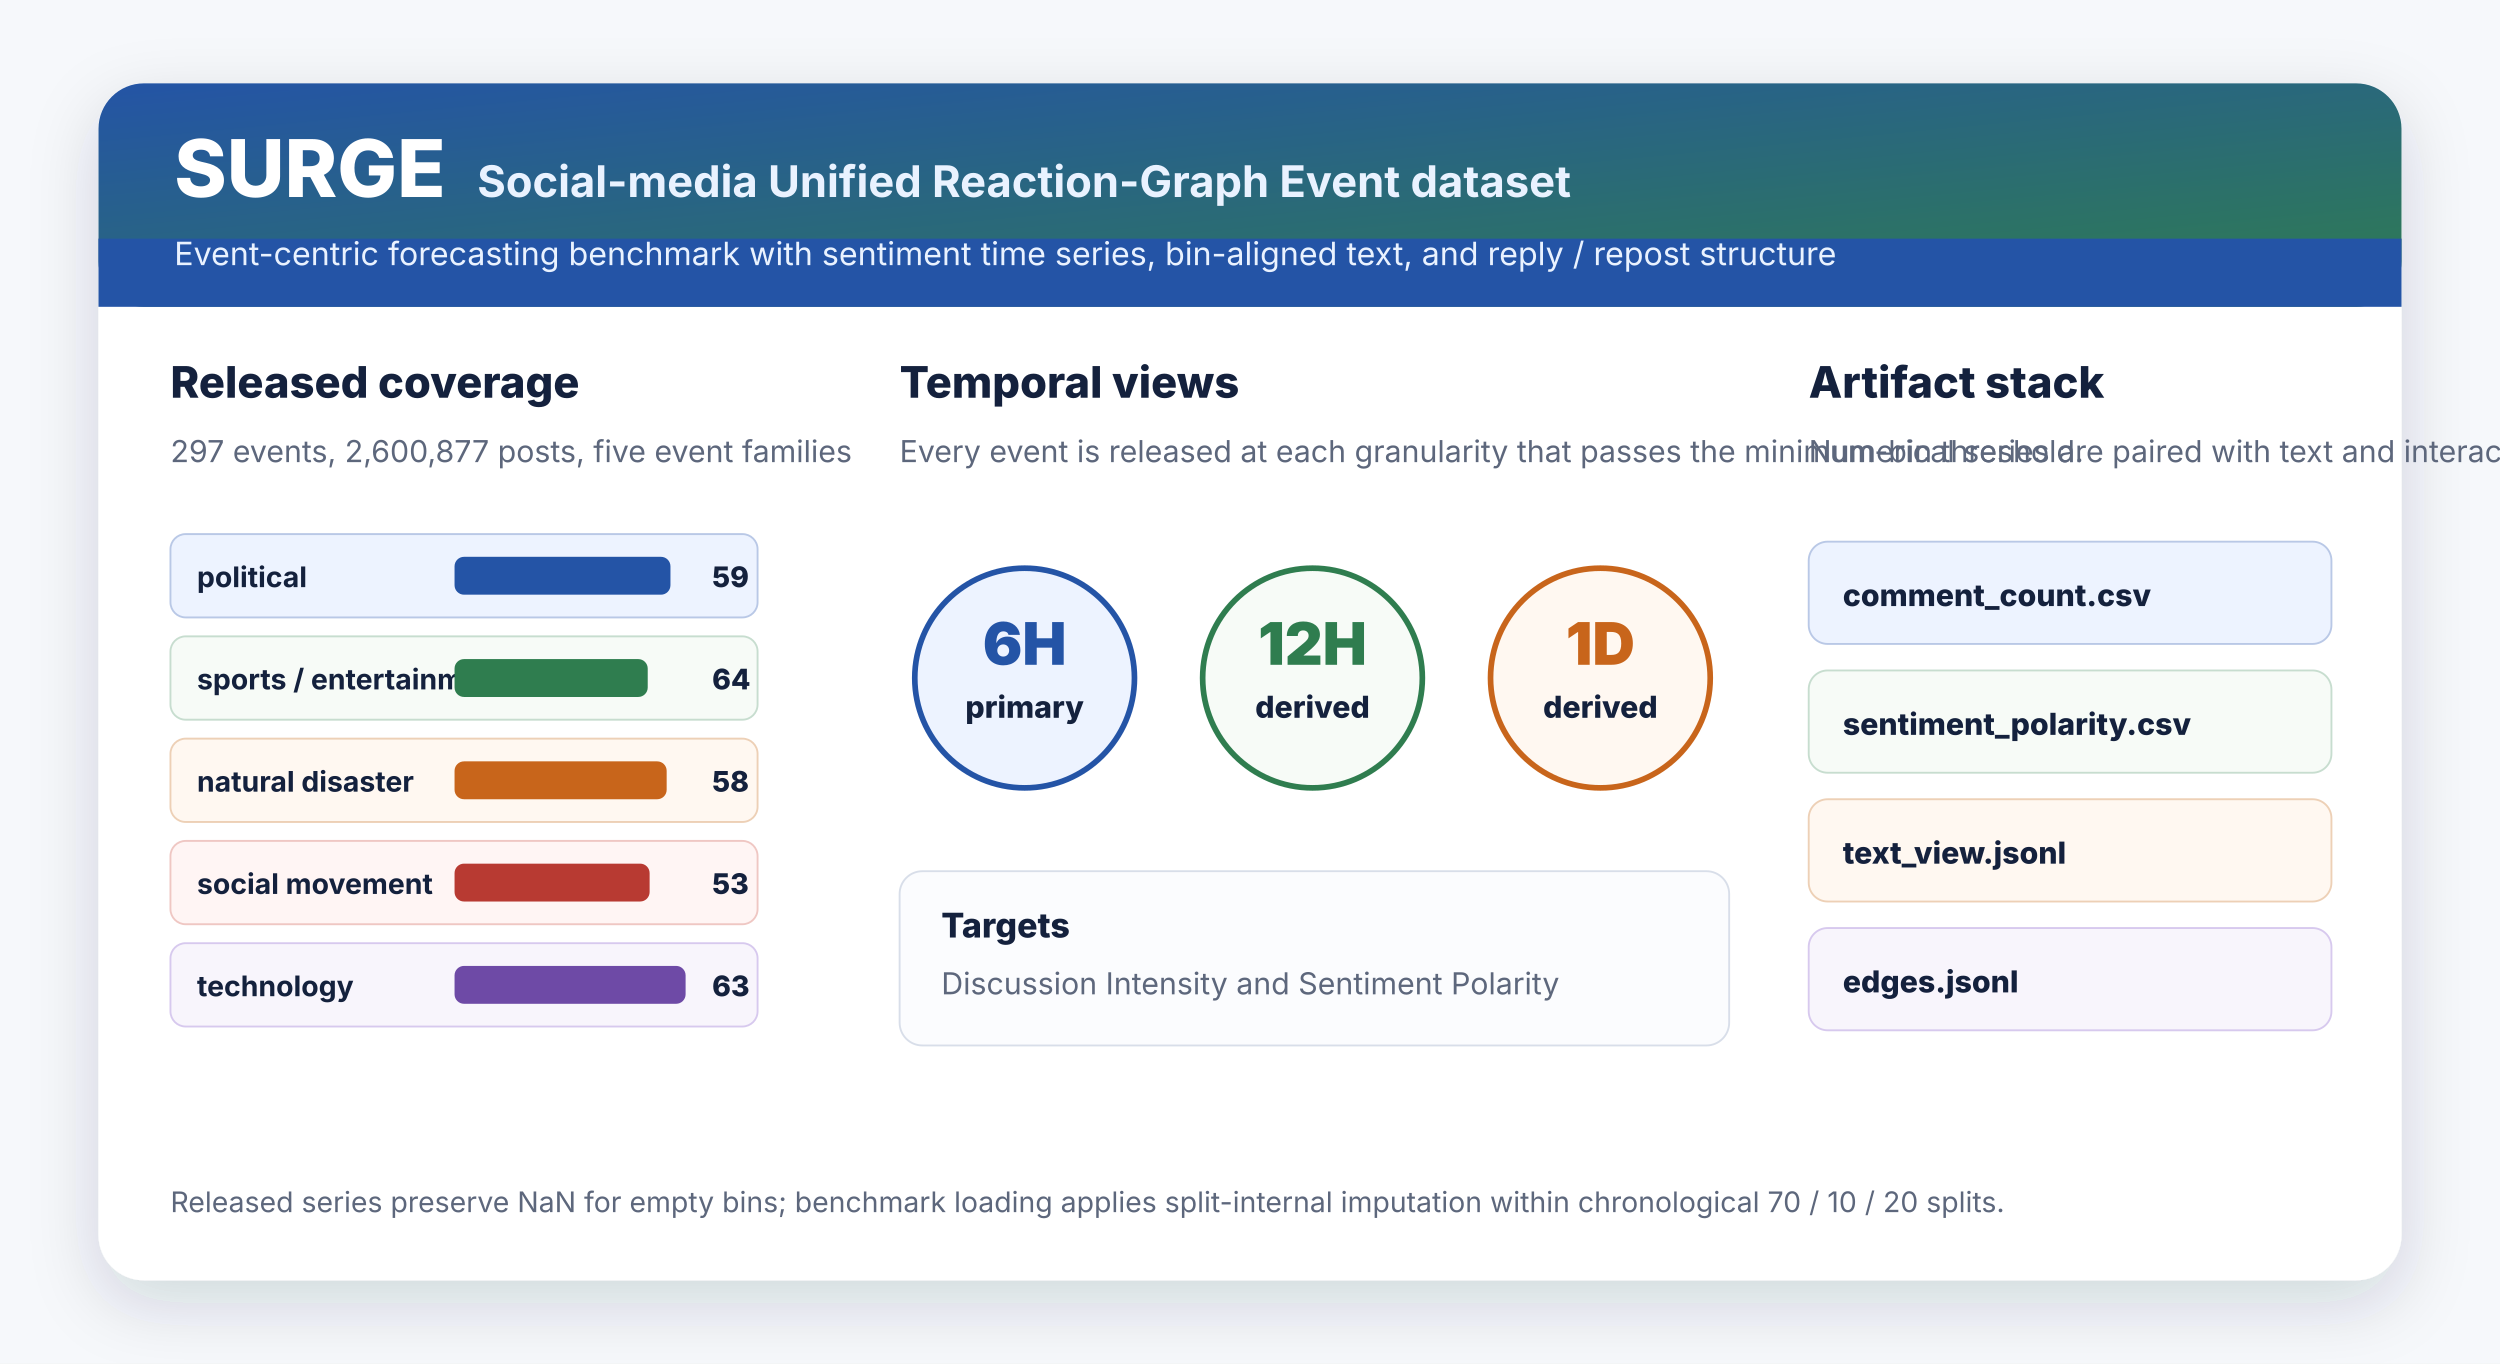
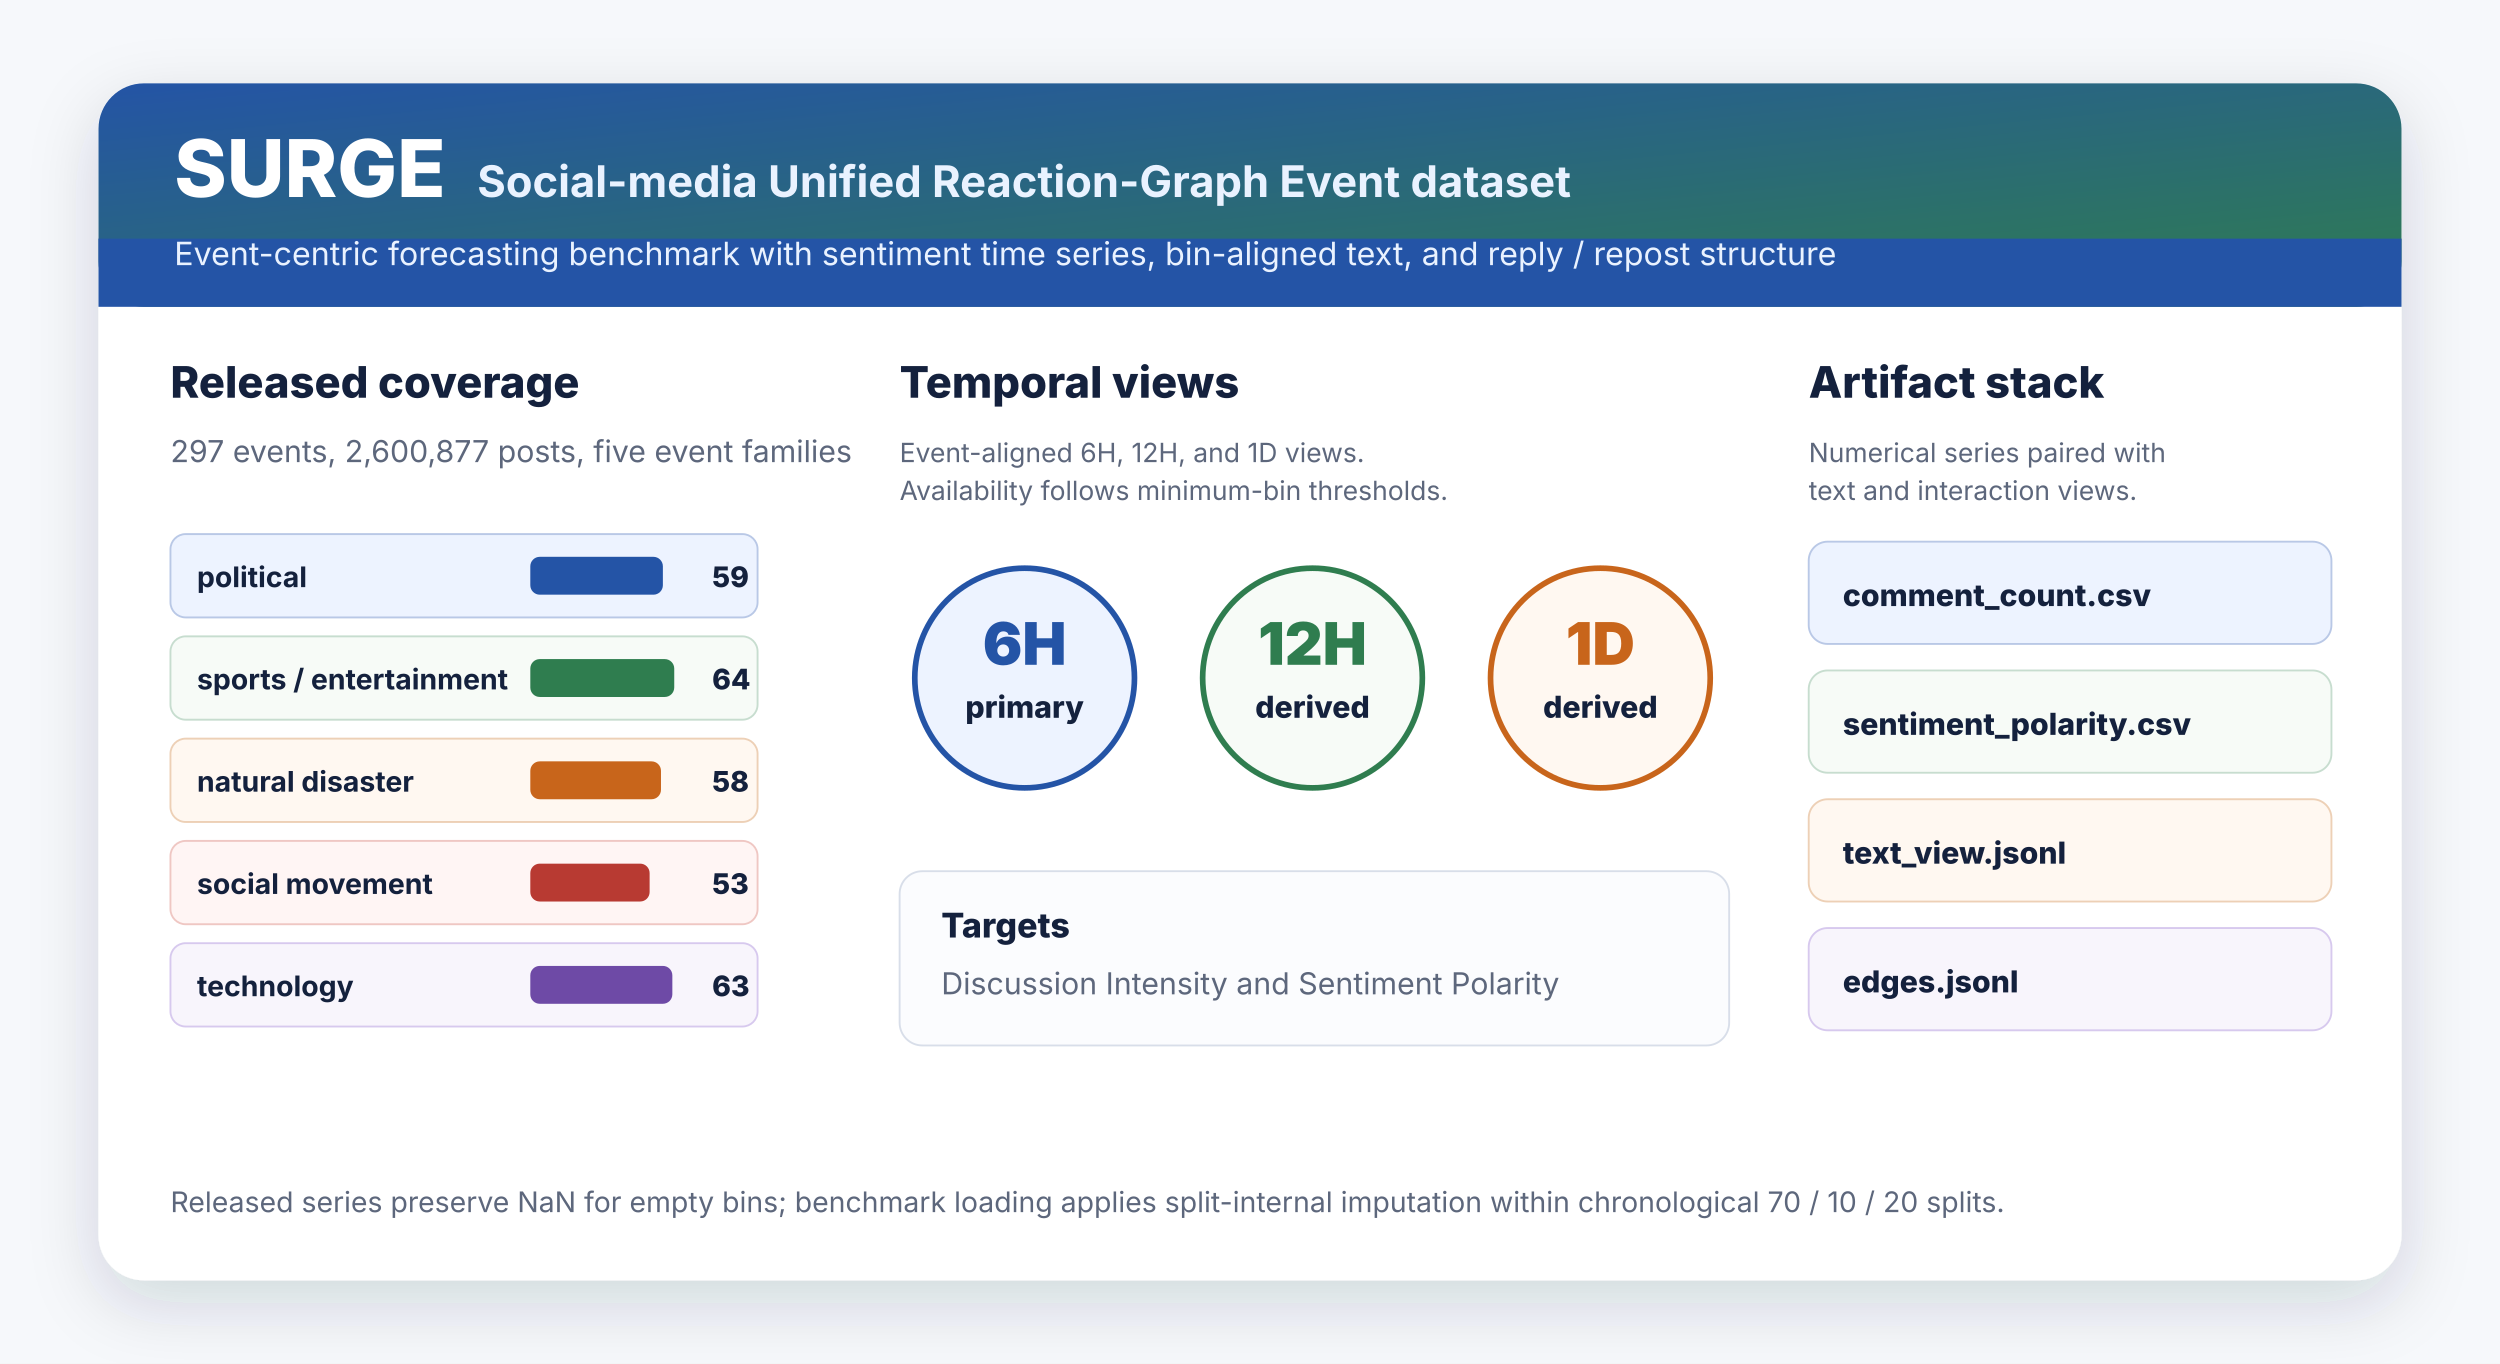
<svg xmlns="http://www.w3.org/2000/svg" width="1320" height="720" viewBox="0 0 1320 720" role="img" aria-labelledby="title desc">
  <defs>
    <filter id="shadow" x="-10%" y="-20%" width="120%" height="150%">
      <feDropShadow dx="0" dy="12" stdDeviation="18" flood-color="#14213d" flood-opacity="0.16" />
    </filter>
    <linearGradient id="header" x1="0" x2="1" y1="0" y2="1">
      <stop offset="0" stop-color="#2454a6" />
      <stop offset="1" stop-color="#2f7d4f" />
    </linearGradient>
  </defs>
  <rect width="1320" height="720" fill="#f6f8fb" />
  <rect x="52" y="44" width="1216" height="632" rx="24" fill="#ffffff" filter="url(#shadow)" />
  <rect x="52" y="44" width="1216" height="118" rx="24" fill="url(#header)" />
  <rect x="52" y="126" width="1216" height="36" fill="#2454a6" />
  <text x="92" y="104" fill="#ffffff" font-family="Inter, Arial, sans-serif" font-size="42" font-weight="800">SURGE</text>
  <text x="252" y="104" fill="#e9f2ff" font-family="Inter, Arial, sans-serif" font-size="23" font-weight="650">Social-media Unified Reaction-Graph Event dataset</text>
  <text x="92" y="140" fill="#e9f2ff" font-family="Inter, Arial, sans-serif" font-size="17">Event-centric forecasting benchmark with sentiment time series, bin-aligned text, and reply / repost structure</text>
  <g transform="translate(90 210)">
    <text x="0" y="0" fill="#14213d" font-family="Inter, Arial, sans-serif" font-size="23" font-weight="800">Released coverage</text>
    <text x="0" y="34" fill="#5d677c" font-family="Inter, Arial, sans-serif" font-size="16">297 events, 2,600,877 posts, five event families</text>
    <g transform="translate(0 72)">
      <rect x="0" y="0" width="310" height="44" rx="8" fill="#edf3ff" stroke="#b9c8e6" />
      <text x="14" y="28" fill="#14213d" font-family="Inter, Arial, sans-serif" font-size="15" font-weight="750">political</text>
-       <rect x="150" y="12" width="114" height="20" rx="5" fill="#2454a6" />
+       <rect x="190" y="12" width="70" height="20" rx="5" fill="#2454a6" />
      <text x="286" y="28" fill="#14213d" font-family="Inter, Arial, sans-serif" font-size="15" font-weight="800">59</text>
    </g>
    <g transform="translate(0 126)">
      <rect x="0" y="0" width="310" height="44" rx="8" fill="#f7fbf7" stroke="#c7ddcf" />
      <text x="14" y="28" fill="#14213d" font-family="Inter, Arial, sans-serif" font-size="15" font-weight="750">sports / entertainment</text>
-       <rect x="150" y="12" width="102" height="20" rx="5" fill="#2f7d4f" />
+       <rect x="190" y="12" width="76" height="20" rx="5" fill="#2f7d4f" />
      <text x="286" y="28" fill="#14213d" font-family="Inter, Arial, sans-serif" font-size="15" font-weight="800">64</text>
    </g>
    <g transform="translate(0 180)">
      <rect x="0" y="0" width="310" height="44" rx="8" fill="#fff8f1" stroke="#edd0b6" />
      <text x="14" y="28" fill="#14213d" font-family="Inter, Arial, sans-serif" font-size="15" font-weight="750">natural disaster</text>
-       <rect x="150" y="12" width="112" height="20" rx="5" fill="#c8651b" />
+       <rect x="190" y="12" width="69" height="20" rx="5" fill="#c8651b" />
      <text x="286" y="28" fill="#14213d" font-family="Inter, Arial, sans-serif" font-size="15" font-weight="800">58</text>
    </g>
    <g transform="translate(0 234)">
      <rect x="0" y="0" width="310" height="44" rx="8" fill="#fff5f4" stroke="#efc7c3" />
      <text x="14" y="28" fill="#14213d" font-family="Inter, Arial, sans-serif" font-size="15" font-weight="750">social movement</text>
-       <rect x="150" y="12" width="103" height="20" rx="5" fill="#b83a32" />
+       <rect x="190" y="12" width="63" height="20" rx="5" fill="#b83a32" />
      <text x="286" y="28" fill="#14213d" font-family="Inter, Arial, sans-serif" font-size="15" font-weight="800">53</text>
    </g>
    <g transform="translate(0 288)">
      <rect x="0" y="0" width="310" height="44" rx="8" fill="#f8f5fc" stroke="#d7c9ee" />
      <text x="14" y="28" fill="#14213d" font-family="Inter, Arial, sans-serif" font-size="15" font-weight="750">technology</text>
-       <rect x="150" y="12" width="122" height="20" rx="5" fill="#6e4aa6" />
+       <rect x="190" y="12" width="75" height="20" rx="5" fill="#6e4aa6" />
      <text x="286" y="28" fill="#14213d" font-family="Inter, Arial, sans-serif" font-size="15" font-weight="800">63</text>
    </g>
  </g>
  <g transform="translate(475 210)">
    <text x="0" y="0" fill="#14213d" font-family="Inter, Arial, sans-serif" font-size="23" font-weight="800">Temporal views</text>
-     <text x="0" y="34" fill="#5d677c" font-family="Inter, Arial, sans-serif" font-size="16">Every event is released at each granularity that passes the minimum-bin threshold.</text>
+     <text x="0" y="34" fill="#5d677c" font-family="Inter, Arial, sans-serif" font-size="14">
+       <tspan x="0" dy="0">Event-aligned 6H, 12H, and 1D views.</tspan>
+       <tspan x="0" dy="20">Availability follows minimum-bin thresholds.</tspan>
+     </text>
    <g transform="translate(0 82)">
      <circle cx="66" cy="66" r="58" fill="#edf3ff" stroke="#2454a6" stroke-width="3" />
      <text x="66" y="59" text-anchor="middle" fill="#2454a6" font-family="Inter, Arial, sans-serif" font-size="31" font-weight="850">6H</text>
      <text x="66" y="87" text-anchor="middle" fill="#14213d" font-family="Inter, Arial, sans-serif" font-size="16" font-weight="760">primary</text>
    </g>
    <g transform="translate(152 82)">
      <circle cx="66" cy="66" r="58" fill="#f7fbf7" stroke="#2f7d4f" stroke-width="3" />
      <text x="66" y="59" text-anchor="middle" fill="#2f7d4f" font-family="Inter, Arial, sans-serif" font-size="31" font-weight="850">12H</text>
      <text x="66" y="87" text-anchor="middle" fill="#14213d" font-family="Inter, Arial, sans-serif" font-size="16" font-weight="760">derived</text>
    </g>
    <g transform="translate(304 82)">
      <circle cx="66" cy="66" r="58" fill="#fff8f1" stroke="#c8651b" stroke-width="3" />
      <text x="66" y="59" text-anchor="middle" fill="#c8651b" font-family="Inter, Arial, sans-serif" font-size="31" font-weight="850">1D</text>
      <text x="66" y="87" text-anchor="middle" fill="#14213d" font-family="Inter, Arial, sans-serif" font-size="16" font-weight="760">derived</text>
    </g>
    <g transform="translate(0 250)">
      <rect x="0" y="0" width="438" height="92" rx="12" fill="#fbfcfe" stroke="#d8dee9" />
      <text x="22" y="35" fill="#14213d" font-family="Inter, Arial, sans-serif" font-size="18" font-weight="800">Targets</text>
      <text x="22" y="65" fill="#5d677c" font-family="Inter, Arial, sans-serif" font-size="16">Discussion Intensity and Sentiment Polarity</text>
    </g>
  </g>
  <g transform="translate(955 210)">
    <text x="0" y="0" fill="#14213d" font-family="Inter, Arial, sans-serif" font-size="23" font-weight="800">Artifact stack</text>
-     <text x="0" y="34" fill="#5d677c" font-family="Inter, Arial, sans-serif" font-size="16">Numerical series are paired with text and interaction views.</text>
+     <text x="0" y="34" fill="#5d677c" font-family="Inter, Arial, sans-serif" font-size="14">
+       <tspan x="0" dy="0">Numerical series paired with</tspan>
+       <tspan x="0" dy="20">text and interaction views.</tspan>
+     </text>
    <g transform="translate(0 76)">
      <rect x="0" y="0" width="276" height="54" rx="10" fill="#edf3ff" stroke="#b9c8e6" />
      <text x="18" y="34" fill="#14213d" font-family="Inter, Arial, sans-serif" font-size="16" font-weight="760">comment_count.csv</text>
    </g>
    <g transform="translate(0 144)">
      <rect x="0" y="0" width="276" height="54" rx="10" fill="#f7fbf7" stroke="#c7ddcf" />
      <text x="18" y="34" fill="#14213d" font-family="Inter, Arial, sans-serif" font-size="16" font-weight="760">sentiment_polarity.csv</text>
    </g>
    <g transform="translate(0 212)">
      <rect x="0" y="0" width="276" height="54" rx="10" fill="#fff8f1" stroke="#edd0b6" />
      <text x="18" y="34" fill="#14213d" font-family="Inter, Arial, sans-serif" font-size="16" font-weight="760">text_view.jsonl</text>
    </g>
    <g transform="translate(0 280)">
      <rect x="0" y="0" width="276" height="54" rx="10" fill="#f8f5fc" stroke="#d7c9ee" />
      <text x="18" y="34" fill="#14213d" font-family="Inter, Arial, sans-serif" font-size="16" font-weight="760">edges.jsonl</text>
    </g>
  </g>
  <text x="90" y="640" fill="#5d677c" font-family="Inter, Arial, sans-serif" font-size="15">Released series preserve NaN for empty bins; benchmark loading applies split-internal imputation within chronological 70 / 10 / 20 splits.</text>
</svg>
